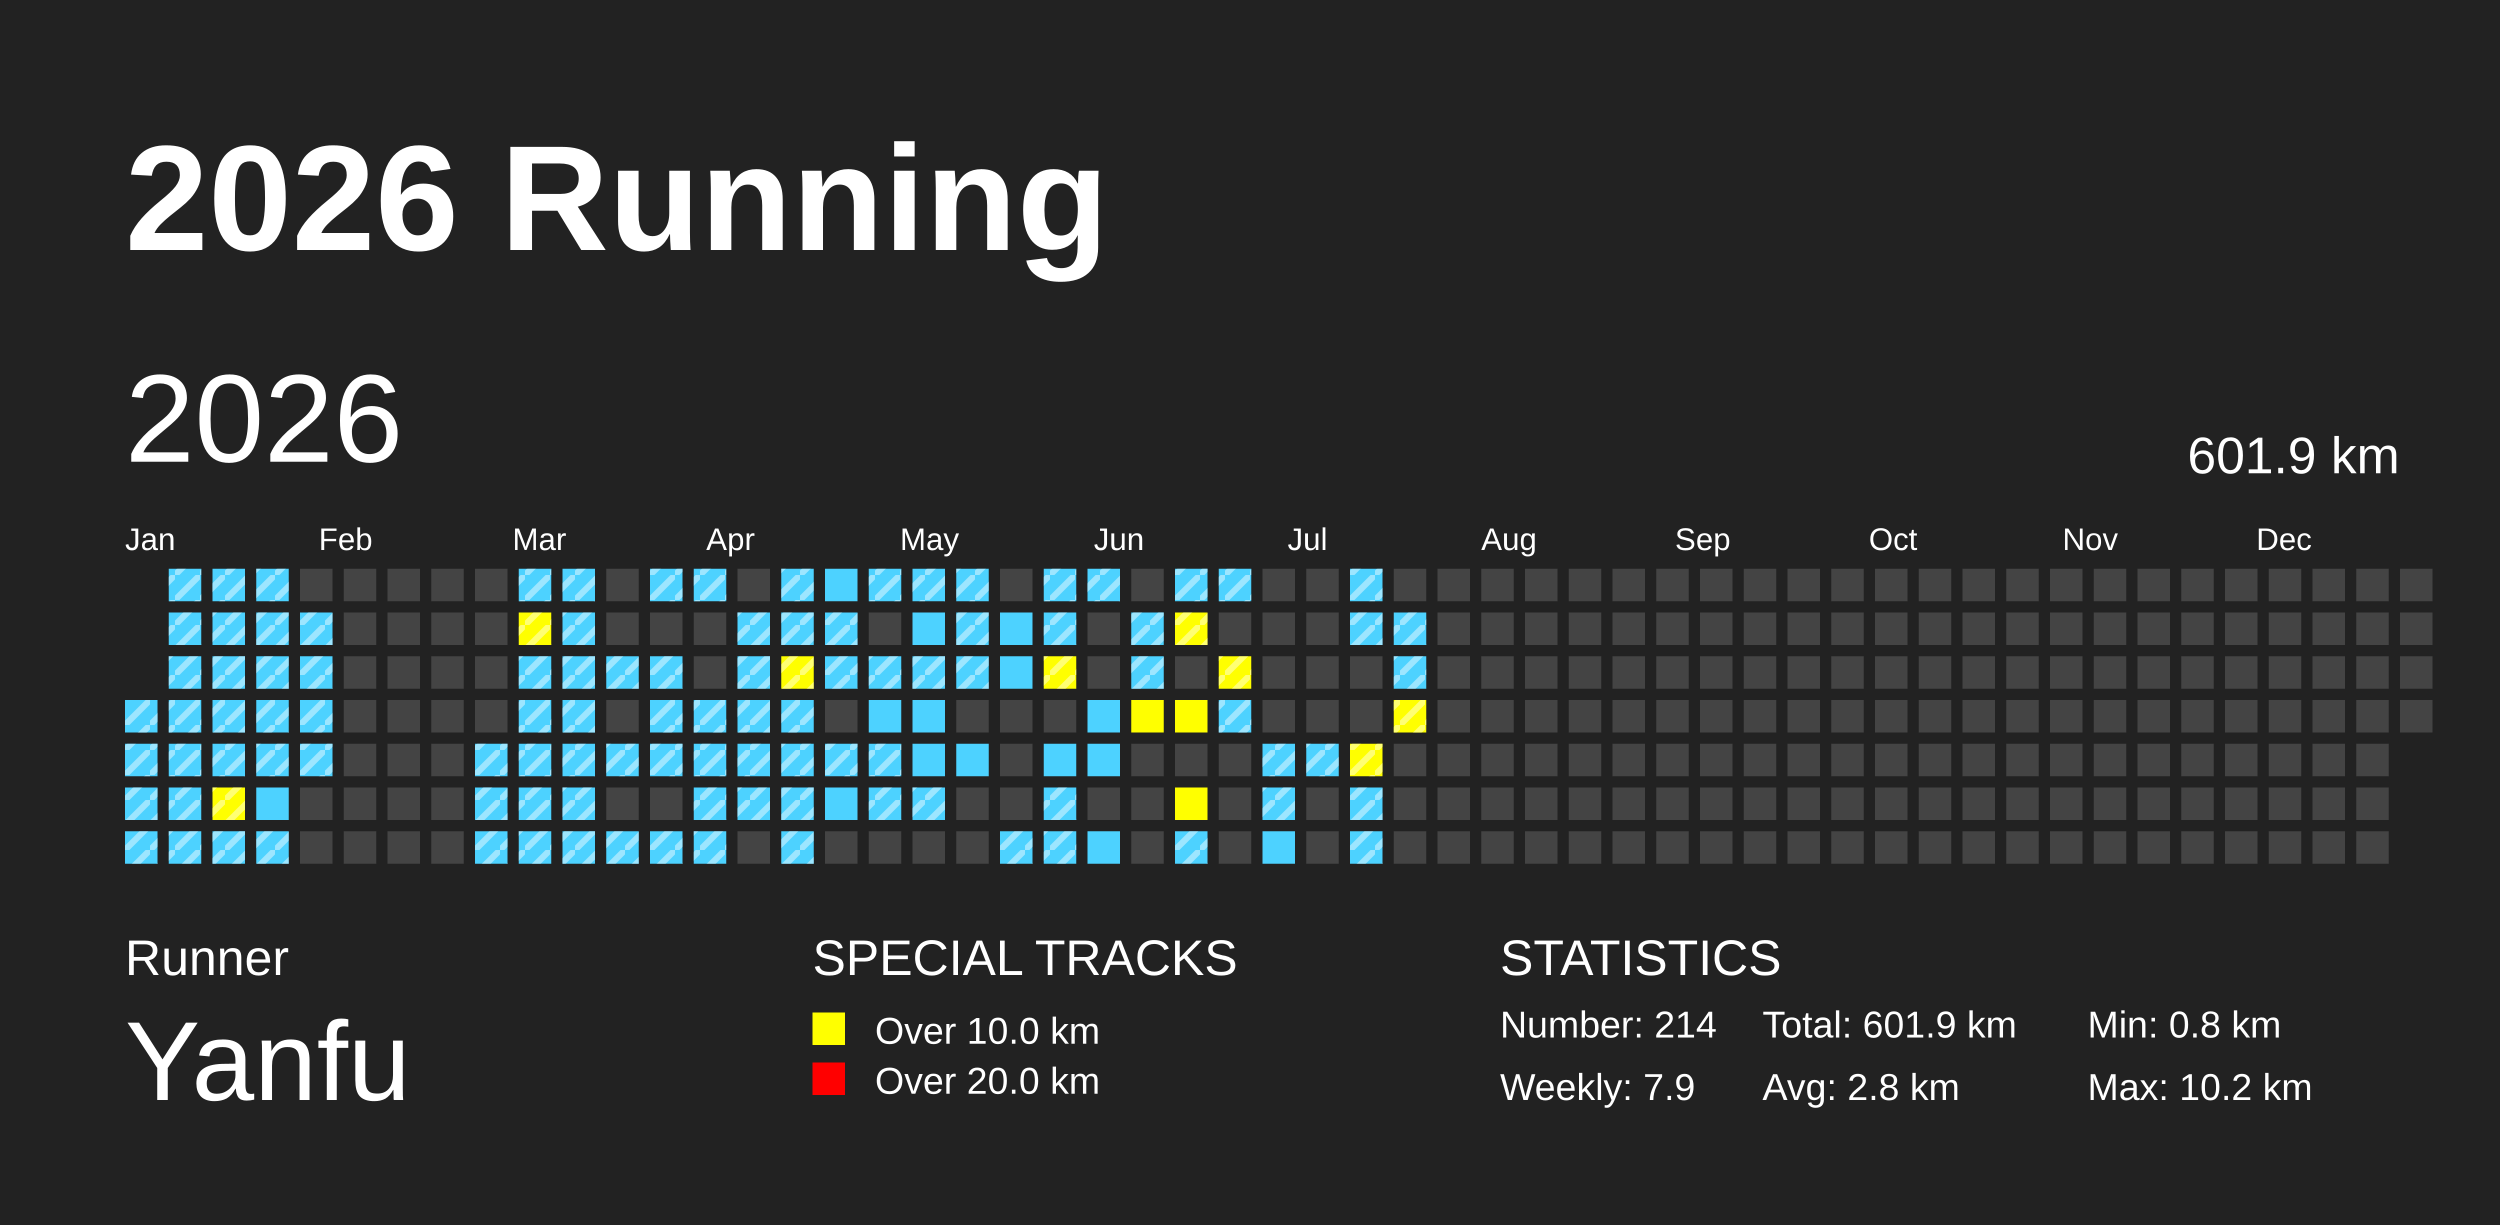
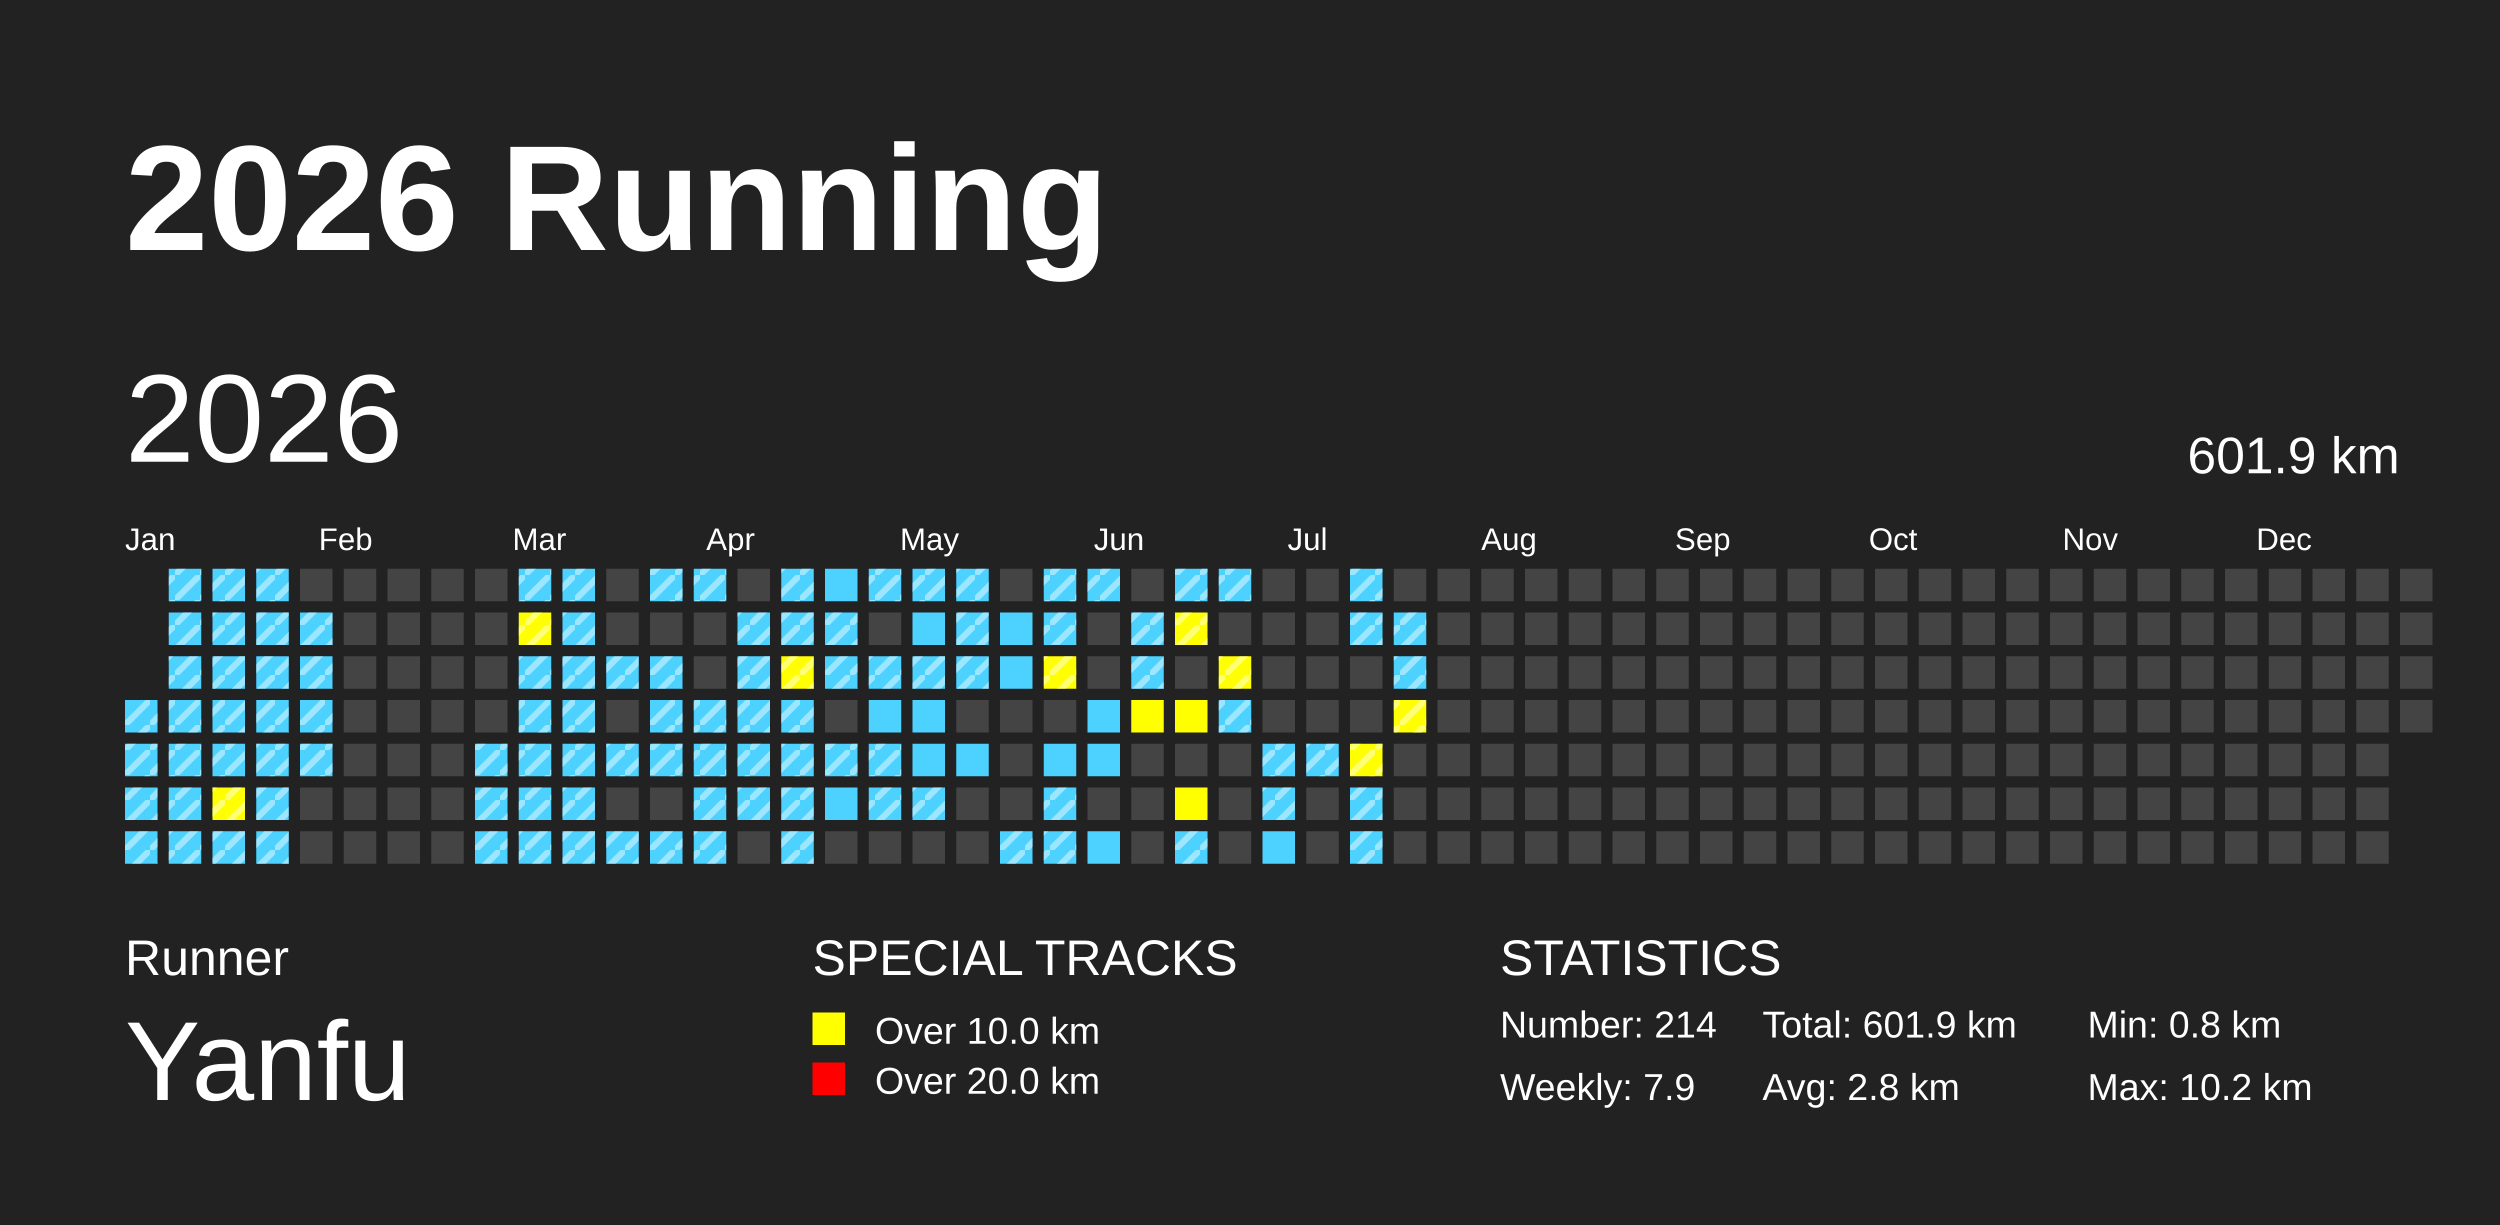
<svg xmlns="http://www.w3.org/2000/svg" baseProfile="full" height="98mm" version="1.1" viewBox="0,0,200,98" width="200mm">
  <defs>
    <pattern height="2" id="indoor-stripe" patternUnits="userSpaceOnUse" width="2">
      <line stroke="white" stroke-opacity="0.45" stroke-width="0.5" x1="0" x2="2" y1="2" y2="0" />
    </pattern>
  </defs>
  <rect fill="#222222" height="98" width="200" x="0" y="0" />
  <text fill="#FFFFFF" style="font-size:12px; font-family:Arial; font-weight:bold;" x="10" y="20">2026 Running</text>
  <text fill="#FFFFFF" style="font-size:4px; font-family:Arial" x="10" y="78">Runner</text>
  <text fill="#FFFFFF" style="font-size:9px; font-family:Arial" x="10" y="88">Yanfu</text>
  <text fill="#FFFFFF" style="font-size:4px; font-family:Arial" x="65" y="78">SPECIAL TRACKS</text>
  <rect fill="yellow" height="2.6" width="2.6" x="65" y="81" />
  <text fill="#FFFFFF" style="font-size:3px; font-family:Arial" x="70" y="83.5">Over 10.0 km</text>
  <rect fill="red" height="2.6" width="2.6" x="65" y="85" />
  <text fill="#FFFFFF" style="font-size:3px; font-family:Arial" x="70" y="87.5">Over 20.0 km</text>
  <text fill="#FFFFFF" style="font-size:4px; font-family:Arial" x="120" y="78">STATISTICS</text>
  <text fill="#FFFFFF" style="font-size:3px; font-family:Arial" x="120" y="83">Number: 214</text>
  <text fill="#FFFFFF" style="font-size:3px; font-family:Arial" x="120" y="88">Weekly: 7.9</text>
  <text fill="#FFFFFF" style="font-size:3px; font-family:Arial" x="141" y="83">Total: 601.9 km</text>
  <text fill="#FFFFFF" style="font-size:3px; font-family:Arial" x="141" y="88">Avg: 2.8 km</text>
  <text fill="#FFFFFF" style="font-size:3px; font-family:Arial" x="167" y="83">Min: 0.8 km</text>
  <text fill="#FFFFFF" style="font-size:3px; font-family:Arial" x="167" y="88">Max: 10.2 km</text>
  <text dominant-baseline="hanging" fill="#FFFFFF" style="font-size:10.0px; font-family:Arial;" x="10" y="30">2026</text>
  <text dominant-baseline="hanging" fill="#FFFFFF" style="font-size:4.125px; font-family:Arial;" x="175" y="35">601.9 km</text>
  <text fill="#FFFFFF" style="font-size:2.5px; font-family:Arial" x="10.0" y="44">Jan</text>
  <text fill="#FFFFFF" style="font-size:2.5px; font-family:Arial" x="25.5" y="44">Feb</text>
  <text fill="#FFFFFF" style="font-size:2.5px; font-family:Arial" x="41.0" y="44">Mar</text>
  <text fill="#FFFFFF" style="font-size:2.5px; font-family:Arial" x="56.5" y="44">Apr</text>
  <text fill="#FFFFFF" style="font-size:2.5px; font-family:Arial" x="72.0" y="44">May</text>
  <text fill="#FFFFFF" style="font-size:2.5px; font-family:Arial" x="87.5" y="44">Jun</text>
  <text fill="#FFFFFF" style="font-size:2.5px; font-family:Arial" x="103.0" y="44">Jul</text>
  <text fill="#FFFFFF" style="font-size:2.5px; font-family:Arial" x="118.5" y="44">Aug</text>
  <text fill="#FFFFFF" style="font-size:2.5px; font-family:Arial" x="134.0" y="44">Sep</text>
  <text fill="#FFFFFF" style="font-size:2.5px; font-family:Arial" x="149.5" y="44">Oct</text>
  <text fill="#FFFFFF" style="font-size:2.5px; font-family:Arial" x="165.0" y="44">Nov</text>
  <text fill="#FFFFFF" style="font-size:2.5px; font-family:Arial" x="180.5" y="44">Dec</text>
  <rect fill="#4DD2FF" height="2.6" width="2.6" x="10.0" y="56.0" />
  <rect fill="url(#indoor-stripe)" height="2.6" width="2.6" x="10.0" y="56.0" />
  <rect fill="#4DD2FF" height="2.6" width="2.6" x="10.0" y="59.5" />
  <rect fill="url(#indoor-stripe)" height="2.6" width="2.6" x="10.0" y="59.5" />
  <rect fill="#4DD2FF" height="2.6" width="2.6" x="10.0" y="63.0" />
  <rect fill="url(#indoor-stripe)" height="2.6" width="2.6" x="10.0" y="63.0" />
  <rect fill="#4DD2FF" height="2.6" width="2.6" x="10.0" y="66.5" />
  <rect fill="url(#indoor-stripe)" height="2.6" width="2.6" x="10.0" y="66.5" />
  <rect fill="#4DD2FF" height="2.6" width="2.6" x="13.5" y="45.5" />
  <rect fill="url(#indoor-stripe)" height="2.6" width="2.6" x="13.5" y="45.5" />
  <rect fill="#4DD2FF" height="2.6" width="2.6" x="13.5" y="49.0" />
  <rect fill="url(#indoor-stripe)" height="2.6" width="2.6" x="13.5" y="49.0" />
  <rect fill="#4DD2FF" height="2.6" width="2.6" x="13.5" y="52.5" />
  <rect fill="url(#indoor-stripe)" height="2.6" width="2.6" x="13.5" y="52.5" />
  <rect fill="#4DD2FF" height="2.6" width="2.6" x="13.5" y="56.0" />
  <rect fill="url(#indoor-stripe)" height="2.6" width="2.6" x="13.5" y="56.0" />
  <rect fill="#4DD2FF" height="2.6" width="2.6" x="13.5" y="59.5" />
  <rect fill="url(#indoor-stripe)" height="2.6" width="2.6" x="13.5" y="59.5" />
  <rect fill="#4DD2FF" height="2.6" width="2.6" x="13.5" y="63.0" />
  <rect fill="url(#indoor-stripe)" height="2.6" width="2.6" x="13.5" y="63.0" />
  <rect fill="#4DD2FF" height="2.6" width="2.6" x="13.5" y="66.5" />
  <rect fill="url(#indoor-stripe)" height="2.6" width="2.6" x="13.5" y="66.5" />
  <rect fill="#4DD2FF" height="2.6" width="2.6" x="17.0" y="45.5" />
  <rect fill="url(#indoor-stripe)" height="2.6" width="2.6" x="17.0" y="45.5" />
  <rect fill="#4DD2FF" height="2.6" width="2.6" x="17.0" y="49.0" />
  <rect fill="url(#indoor-stripe)" height="2.6" width="2.6" x="17.0" y="49.0" />
  <rect fill="#4DD2FF" height="2.6" width="2.6" x="17.0" y="52.5" />
  <rect fill="url(#indoor-stripe)" height="2.6" width="2.6" x="17.0" y="52.5" />
  <rect fill="#4DD2FF" height="2.6" width="2.6" x="17.0" y="56.0" />
  <rect fill="url(#indoor-stripe)" height="2.6" width="2.6" x="17.0" y="56.0" />
  <rect fill="#4DD2FF" height="2.6" width="2.6" x="17.0" y="59.5" />
  <rect fill="url(#indoor-stripe)" height="2.6" width="2.6" x="17.0" y="59.5" />
  <rect fill="yellow" height="2.6" width="2.6" x="17.0" y="63.0" />
  <rect fill="url(#indoor-stripe)" height="2.6" width="2.6" x="17.0" y="63.0" />
  <rect fill="#4DD2FF" height="2.6" width="2.6" x="17.0" y="66.5" />
  <rect fill="url(#indoor-stripe)" height="2.6" width="2.6" x="17.0" y="66.5" />
  <rect fill="#4DD2FF" height="2.6" width="2.6" x="20.5" y="45.5" />
  <rect fill="url(#indoor-stripe)" height="2.6" width="2.6" x="20.5" y="45.5" />
  <rect fill="#4DD2FF" height="2.6" width="2.6" x="20.5" y="49.0" />
  <rect fill="url(#indoor-stripe)" height="2.6" width="2.6" x="20.5" y="49.0" />
  <rect fill="#4DD2FF" height="2.6" width="2.6" x="20.5" y="52.5" />
  <rect fill="url(#indoor-stripe)" height="2.6" width="2.6" x="20.5" y="52.5" />
  <rect fill="#4DD2FF" height="2.6" width="2.6" x="20.5" y="56.0" />
  <rect fill="url(#indoor-stripe)" height="2.6" width="2.6" x="20.5" y="56.0" />
  <rect fill="#4DD2FF" height="2.6" width="2.6" x="20.5" y="59.5" />
  <rect fill="url(#indoor-stripe)" height="2.6" width="2.6" x="20.5" y="59.5" />
  <rect fill="#4DD2FF" height="2.6" width="2.6" x="20.5" y="63.0" />
+   <rect fill="url(#indoor-stripe)" height="2.6" width="2.6" x="20.5" y="63.0" />
  <rect fill="#4DD2FF" height="2.6" width="2.6" x="20.5" y="66.5" />
  <rect fill="url(#indoor-stripe)" height="2.6" width="2.6" x="20.5" y="66.5" />
  <rect fill="#444444" height="2.6" width="2.6" x="24.0" y="45.5" />
  <rect fill="#4DD2FF" height="2.6" width="2.6" x="24.0" y="49.0" />
  <rect fill="url(#indoor-stripe)" height="2.6" width="2.6" x="24.0" y="49.0" />
  <rect fill="#4DD2FF" height="2.6" width="2.6" x="24.0" y="52.5" />
  <rect fill="url(#indoor-stripe)" height="2.6" width="2.6" x="24.0" y="52.5" />
  <rect fill="#4DD2FF" height="2.6" width="2.6" x="24.0" y="56.0" />
  <rect fill="url(#indoor-stripe)" height="2.6" width="2.6" x="24.0" y="56.0" />
  <rect fill="#4DD2FF" height="2.6" width="2.6" x="24.0" y="59.5" />
  <rect fill="url(#indoor-stripe)" height="2.6" width="2.6" x="24.0" y="59.5" />
  <rect fill="#444444" height="2.6" width="2.6" x="24.0" y="63.0" />
  <rect fill="#444444" height="2.6" width="2.6" x="24.0" y="66.5" />
  <rect fill="#444444" height="2.6" width="2.6" x="27.5" y="45.5" />
  <rect fill="#444444" height="2.6" width="2.6" x="27.5" y="49.0" />
  <rect fill="#444444" height="2.6" width="2.6" x="27.5" y="52.5" />
  <rect fill="#444444" height="2.6" width="2.6" x="27.5" y="56.0" />
  <rect fill="#444444" height="2.6" width="2.6" x="27.5" y="59.5" />
  <rect fill="#444444" height="2.6" width="2.6" x="27.5" y="63.0" />
  <rect fill="#444444" height="2.6" width="2.6" x="27.5" y="66.5" />
  <rect fill="#444444" height="2.6" width="2.6" x="31.0" y="45.5" />
  <rect fill="#444444" height="2.6" width="2.6" x="31.0" y="49.0" />
  <rect fill="#444444" height="2.6" width="2.6" x="31.0" y="52.5" />
  <rect fill="#444444" height="2.6" width="2.6" x="31.0" y="56.0" />
  <rect fill="#444444" height="2.6" width="2.6" x="31.0" y="59.5" />
  <rect fill="#444444" height="2.6" width="2.6" x="31.0" y="63.0" />
  <rect fill="#444444" height="2.6" width="2.6" x="31.0" y="66.5" />
  <rect fill="#444444" height="2.6" width="2.6" x="34.5" y="45.5" />
  <rect fill="#444444" height="2.6" width="2.6" x="34.5" y="49.0" />
  <rect fill="#444444" height="2.6" width="2.6" x="34.5" y="52.5" />
  <rect fill="#444444" height="2.6" width="2.6" x="34.5" y="56.0" />
  <rect fill="#444444" height="2.6" width="2.6" x="34.5" y="59.5" />
  <rect fill="#444444" height="2.6" width="2.6" x="34.5" y="63.0" />
  <rect fill="#444444" height="2.6" width="2.6" x="34.5" y="66.5" />
  <rect fill="#444444" height="2.6" width="2.6" x="38.0" y="45.5" />
  <rect fill="#444444" height="2.6" width="2.6" x="38.0" y="49.0" />
  <rect fill="#444444" height="2.6" width="2.6" x="38.0" y="52.5" />
  <rect fill="#444444" height="2.6" width="2.6" x="38.0" y="56.0" />
  <rect fill="#4DD2FF" height="2.6" width="2.6" x="38.0" y="59.5" />
  <rect fill="url(#indoor-stripe)" height="2.6" width="2.6" x="38.0" y="59.5" />
  <rect fill="#4DD2FF" height="2.6" width="2.6" x="38.0" y="63.0" />
  <rect fill="url(#indoor-stripe)" height="2.6" width="2.6" x="38.0" y="63.0" />
  <rect fill="#4DD2FF" height="2.6" width="2.6" x="38.0" y="66.5" />
  <rect fill="url(#indoor-stripe)" height="2.6" width="2.6" x="38.0" y="66.5" />
  <rect fill="#4DD2FF" height="2.6" width="2.6" x="41.5" y="45.5" />
  <rect fill="url(#indoor-stripe)" height="2.6" width="2.6" x="41.5" y="45.5" />
  <rect fill="yellow" height="2.6" width="2.6" x="41.5" y="49.0" />
  <rect fill="url(#indoor-stripe)" height="2.6" width="2.6" x="41.5" y="49.0" />
  <rect fill="#4DD2FF" height="2.6" width="2.6" x="41.5" y="52.5" />
  <rect fill="url(#indoor-stripe)" height="2.6" width="2.6" x="41.5" y="52.5" />
  <rect fill="#4DD2FF" height="2.6" width="2.6" x="41.5" y="56.0" />
  <rect fill="url(#indoor-stripe)" height="2.6" width="2.6" x="41.5" y="56.0" />
  <rect fill="#4DD2FF" height="2.6" width="2.6" x="41.5" y="59.5" />
  <rect fill="url(#indoor-stripe)" height="2.6" width="2.6" x="41.5" y="59.5" />
  <rect fill="#4DD2FF" height="2.6" width="2.6" x="41.5" y="63.0" />
  <rect fill="url(#indoor-stripe)" height="2.6" width="2.6" x="41.5" y="63.0" />
  <rect fill="#4DD2FF" height="2.6" width="2.6" x="41.5" y="66.5" />
  <rect fill="url(#indoor-stripe)" height="2.6" width="2.6" x="41.5" y="66.5" />
  <rect fill="#4DD2FF" height="2.6" width="2.6" x="45.0" y="45.5" />
  <rect fill="url(#indoor-stripe)" height="2.6" width="2.6" x="45.0" y="45.5" />
  <rect fill="#4DD2FF" height="2.6" width="2.6" x="45.0" y="49.0" />
  <rect fill="url(#indoor-stripe)" height="2.6" width="2.6" x="45.0" y="49.0" />
  <rect fill="#4DD2FF" height="2.6" width="2.6" x="45.0" y="52.5" />
  <rect fill="url(#indoor-stripe)" height="2.6" width="2.6" x="45.0" y="52.5" />
  <rect fill="#4DD2FF" height="2.6" width="2.6" x="45.0" y="56.0" />
  <rect fill="url(#indoor-stripe)" height="2.6" width="2.6" x="45.0" y="56.0" />
  <rect fill="#4DD2FF" height="2.6" width="2.6" x="45.0" y="59.5" />
  <rect fill="url(#indoor-stripe)" height="2.6" width="2.6" x="45.0" y="59.5" />
  <rect fill="#4DD2FF" height="2.6" width="2.6" x="45.0" y="63.0" />
  <rect fill="url(#indoor-stripe)" height="2.6" width="2.6" x="45.0" y="63.0" />
  <rect fill="#4DD2FF" height="2.6" width="2.6" x="45.0" y="66.5" />
  <rect fill="url(#indoor-stripe)" height="2.6" width="2.6" x="45.0" y="66.5" />
  <rect fill="#444444" height="2.6" width="2.6" x="48.5" y="45.5" />
  <rect fill="#444444" height="2.6" width="2.6" x="48.5" y="49.0" />
  <rect fill="#4DD2FF" height="2.6" width="2.6" x="48.5" y="52.5" />
  <rect fill="url(#indoor-stripe)" height="2.6" width="2.6" x="48.5" y="52.5" />
  <rect fill="#444444" height="2.6" width="2.6" x="48.5" y="56.0" />
  <rect fill="#4DD2FF" height="2.6" width="2.6" x="48.5" y="59.5" />
  <rect fill="url(#indoor-stripe)" height="2.6" width="2.6" x="48.5" y="59.5" />
  <rect fill="#444444" height="2.6" width="2.6" x="48.5" y="63.0" />
  <rect fill="#4DD2FF" height="2.6" width="2.6" x="48.5" y="66.5" />
  <rect fill="url(#indoor-stripe)" height="2.6" width="2.6" x="48.5" y="66.5" />
  <rect fill="#4DD2FF" height="2.6" width="2.6" x="52.0" y="45.5" />
  <rect fill="url(#indoor-stripe)" height="2.6" width="2.6" x="52.0" y="45.5" />
  <rect fill="#444444" height="2.6" width="2.6" x="52.0" y="49.0" />
  <rect fill="#4DD2FF" height="2.6" width="2.6" x="52.0" y="52.5" />
  <rect fill="url(#indoor-stripe)" height="2.6" width="2.6" x="52.0" y="52.5" />
  <rect fill="#4DD2FF" height="2.6" width="2.6" x="52.0" y="56.0" />
  <rect fill="url(#indoor-stripe)" height="2.6" width="2.6" x="52.0" y="56.0" />
  <rect fill="#4DD2FF" height="2.6" width="2.6" x="52.0" y="59.5" />
  <rect fill="url(#indoor-stripe)" height="2.6" width="2.6" x="52.0" y="59.5" />
  <rect fill="#444444" height="2.6" width="2.6" x="52.0" y="63.0" />
  <rect fill="#4DD2FF" height="2.6" width="2.6" x="52.0" y="66.5" />
  <rect fill="url(#indoor-stripe)" height="2.6" width="2.6" x="52.0" y="66.5" />
  <rect fill="#4DD2FF" height="2.6" width="2.6" x="55.5" y="45.5" />
  <rect fill="url(#indoor-stripe)" height="2.6" width="2.6" x="55.5" y="45.5" />
  <rect fill="#444444" height="2.6" width="2.6" x="55.5" y="49.0" />
  <rect fill="#444444" height="2.6" width="2.6" x="55.5" y="52.5" />
  <rect fill="#4DD2FF" height="2.6" width="2.6" x="55.5" y="56.0" />
  <rect fill="url(#indoor-stripe)" height="2.6" width="2.6" x="55.5" y="56.0" />
  <rect fill="#4DD2FF" height="2.6" width="2.6" x="55.5" y="59.5" />
  <rect fill="url(#indoor-stripe)" height="2.6" width="2.6" x="55.5" y="59.5" />
  <rect fill="#4DD2FF" height="2.6" width="2.6" x="55.5" y="63.0" />
  <rect fill="url(#indoor-stripe)" height="2.6" width="2.6" x="55.5" y="63.0" />
  <rect fill="#4DD2FF" height="2.6" width="2.6" x="55.5" y="66.5" />
  <rect fill="url(#indoor-stripe)" height="2.6" width="2.6" x="55.5" y="66.5" />
  <rect fill="#444444" height="2.6" width="2.6" x="59.0" y="45.5" />
  <rect fill="#4DD2FF" height="2.6" width="2.6" x="59.0" y="49.0" />
  <rect fill="url(#indoor-stripe)" height="2.6" width="2.6" x="59.0" y="49.0" />
  <rect fill="#4DD2FF" height="2.6" width="2.6" x="59.0" y="52.5" />
  <rect fill="url(#indoor-stripe)" height="2.6" width="2.6" x="59.0" y="52.5" />
  <rect fill="#4DD2FF" height="2.6" width="2.6" x="59.0" y="56.0" />
  <rect fill="url(#indoor-stripe)" height="2.6" width="2.6" x="59.0" y="56.0" />
  <rect fill="#4DD2FF" height="2.6" width="2.6" x="59.0" y="59.5" />
  <rect fill="url(#indoor-stripe)" height="2.6" width="2.6" x="59.0" y="59.5" />
  <rect fill="#4DD2FF" height="2.6" width="2.6" x="59.0" y="63.0" />
  <rect fill="url(#indoor-stripe)" height="2.6" width="2.6" x="59.0" y="63.0" />
  <rect fill="#444444" height="2.6" width="2.6" x="59.0" y="66.5" />
  <rect fill="#4DD2FF" height="2.6" width="2.6" x="62.5" y="45.5" />
  <rect fill="url(#indoor-stripe)" height="2.6" width="2.6" x="62.5" y="45.5" />
  <rect fill="#4DD2FF" height="2.6" width="2.6" x="62.5" y="49.0" />
  <rect fill="url(#indoor-stripe)" height="2.6" width="2.6" x="62.5" y="49.0" />
  <rect fill="yellow" height="2.6" width="2.6" x="62.5" y="52.5" />
  <rect fill="url(#indoor-stripe)" height="2.6" width="2.6" x="62.5" y="52.5" />
  <rect fill="#4DD2FF" height="2.6" width="2.6" x="62.5" y="56.0" />
  <rect fill="url(#indoor-stripe)" height="2.6" width="2.6" x="62.5" y="56.0" />
  <rect fill="#4DD2FF" height="2.6" width="2.6" x="62.5" y="59.5" />
  <rect fill="url(#indoor-stripe)" height="2.6" width="2.6" x="62.5" y="59.5" />
  <rect fill="#4DD2FF" height="2.6" width="2.6" x="62.5" y="63.0" />
  <rect fill="url(#indoor-stripe)" height="2.6" width="2.6" x="62.5" y="63.0" />
  <rect fill="#4DD2FF" height="2.6" width="2.6" x="62.5" y="66.5" />
  <rect fill="url(#indoor-stripe)" height="2.6" width="2.6" x="62.5" y="66.5" />
  <rect fill="#4DD2FF" height="2.6" width="2.6" x="66.0" y="45.5" />
  <rect fill="#4DD2FF" height="2.6" width="2.6" x="66.0" y="49.0" />
  <rect fill="url(#indoor-stripe)" height="2.6" width="2.6" x="66.0" y="49.0" />
  <rect fill="#4DD2FF" height="2.6" width="2.6" x="66.0" y="52.5" />
  <rect fill="url(#indoor-stripe)" height="2.6" width="2.6" x="66.0" y="52.5" />
  <rect fill="#444444" height="2.6" width="2.6" x="66.0" y="56.0" />
  <rect fill="#4DD2FF" height="2.6" width="2.6" x="66.0" y="59.5" />
  <rect fill="url(#indoor-stripe)" height="2.6" width="2.6" x="66.0" y="59.5" />
  <rect fill="#4DD2FF" height="2.6" width="2.6" x="66.0" y="63.0" />
  <rect fill="#444444" height="2.6" width="2.6" x="66.0" y="66.5" />
  <rect fill="#4DD2FF" height="2.6" width="2.6" x="69.5" y="45.5" />
  <rect fill="url(#indoor-stripe)" height="2.6" width="2.6" x="69.5" y="45.5" />
  <rect fill="#444444" height="2.6" width="2.6" x="69.5" y="49.0" />
  <rect fill="#4DD2FF" height="2.6" width="2.6" x="69.5" y="52.5" />
  <rect fill="url(#indoor-stripe)" height="2.6" width="2.6" x="69.5" y="52.5" />
  <rect fill="#4DD2FF" height="2.6" width="2.6" x="69.5" y="56.0" />
  <rect fill="#4DD2FF" height="2.6" width="2.6" x="69.5" y="59.5" />
  <rect fill="url(#indoor-stripe)" height="2.6" width="2.6" x="69.5" y="59.5" />
  <rect fill="#4DD2FF" height="2.6" width="2.6" x="69.5" y="63.0" />
  <rect fill="url(#indoor-stripe)" height="2.6" width="2.6" x="69.5" y="63.0" />
  <rect fill="#444444" height="2.6" width="2.6" x="69.5" y="66.5" />
  <rect fill="#4DD2FF" height="2.6" width="2.6" x="73.0" y="45.5" />
  <rect fill="url(#indoor-stripe)" height="2.6" width="2.6" x="73.0" y="45.5" />
  <rect fill="#4DD2FF" height="2.6" width="2.6" x="73.0" y="49.0" />
  <rect fill="#4DD2FF" height="2.6" width="2.6" x="73.0" y="52.5" />
  <rect fill="url(#indoor-stripe)" height="2.6" width="2.6" x="73.0" y="52.5" />
  <rect fill="#4DD2FF" height="2.6" width="2.6" x="73.0" y="56.0" />
  <rect fill="#4DD2FF" height="2.6" width="2.6" x="73.0" y="59.5" />
  <rect fill="#4DD2FF" height="2.6" width="2.6" x="73.0" y="63.0" />
  <rect fill="url(#indoor-stripe)" height="2.6" width="2.6" x="73.0" y="63.0" />
  <rect fill="#444444" height="2.6" width="2.6" x="73.0" y="66.5" />
  <rect fill="#4DD2FF" height="2.6" width="2.6" x="76.5" y="45.5" />
  <rect fill="url(#indoor-stripe)" height="2.6" width="2.6" x="76.5" y="45.5" />
  <rect fill="#4DD2FF" height="2.6" width="2.6" x="76.5" y="49.0" />
  <rect fill="url(#indoor-stripe)" height="2.6" width="2.6" x="76.5" y="49.0" />
  <rect fill="#4DD2FF" height="2.6" width="2.6" x="76.5" y="52.5" />
  <rect fill="url(#indoor-stripe)" height="2.6" width="2.6" x="76.5" y="52.5" />
  <rect fill="#444444" height="2.6" width="2.6" x="76.5" y="56.0" />
  <rect fill="#4DD2FF" height="2.6" width="2.6" x="76.5" y="59.5" />
  <rect fill="#444444" height="2.6" width="2.6" x="76.5" y="63.0" />
  <rect fill="#444444" height="2.6" width="2.6" x="76.5" y="66.5" />
  <rect fill="#444444" height="2.6" width="2.6" x="80.0" y="45.5" />
  <rect fill="#4DD2FF" height="2.6" width="2.6" x="80.0" y="49.0" />
  <rect fill="#4DD2FF" height="2.6" width="2.6" x="80.0" y="52.5" />
  <rect fill="#444444" height="2.6" width="2.6" x="80.0" y="56.0" />
  <rect fill="#444444" height="2.6" width="2.6" x="80.0" y="59.5" />
  <rect fill="#444444" height="2.6" width="2.6" x="80.0" y="63.0" />
  <rect fill="#4DD2FF" height="2.6" width="2.6" x="80.0" y="66.5" />
  <rect fill="url(#indoor-stripe)" height="2.6" width="2.6" x="80.0" y="66.5" />
  <rect fill="#4DD2FF" height="2.6" width="2.6" x="83.5" y="45.5" />
  <rect fill="url(#indoor-stripe)" height="2.6" width="2.6" x="83.5" y="45.5" />
  <rect fill="#4DD2FF" height="2.6" width="2.6" x="83.5" y="49.0" />
  <rect fill="url(#indoor-stripe)" height="2.6" width="2.6" x="83.5" y="49.0" />
  <rect fill="yellow" height="2.6" width="2.6" x="83.5" y="52.5" />
  <rect fill="url(#indoor-stripe)" height="2.6" width="2.6" x="83.5" y="52.5" />
  <rect fill="#444444" height="2.6" width="2.6" x="83.5" y="56.0" />
  <rect fill="#4DD2FF" height="2.6" width="2.6" x="83.5" y="59.5" />
  <rect fill="#4DD2FF" height="2.6" width="2.6" x="83.5" y="63.0" />
  <rect fill="url(#indoor-stripe)" height="2.6" width="2.6" x="83.5" y="63.0" />
  <rect fill="#4DD2FF" height="2.6" width="2.6" x="83.5" y="66.5" />
  <rect fill="url(#indoor-stripe)" height="2.6" width="2.6" x="83.5" y="66.5" />
  <rect fill="#4DD2FF" height="2.6" width="2.6" x="87.0" y="45.5" />
  <rect fill="url(#indoor-stripe)" height="2.6" width="2.6" x="87.0" y="45.5" />
  <rect fill="#444444" height="2.6" width="2.6" x="87.0" y="49.0" />
  <rect fill="#444444" height="2.6" width="2.6" x="87.0" y="52.5" />
  <rect fill="#4DD2FF" height="2.6" width="2.6" x="87.0" y="56.0" />
  <rect fill="#4DD2FF" height="2.6" width="2.6" x="87.0" y="59.5" />
  <rect fill="#444444" height="2.6" width="2.6" x="87.0" y="63.0" />
  <rect fill="#4DD2FF" height="2.6" width="2.6" x="87.0" y="66.5" />
  <rect fill="#444444" height="2.6" width="2.6" x="90.5" y="45.5" />
  <rect fill="#4DD2FF" height="2.6" width="2.6" x="90.5" y="49.0" />
  <rect fill="url(#indoor-stripe)" height="2.6" width="2.6" x="90.5" y="49.0" />
  <rect fill="#4DD2FF" height="2.6" width="2.6" x="90.5" y="52.5" />
  <rect fill="url(#indoor-stripe)" height="2.6" width="2.6" x="90.5" y="52.5" />
  <rect fill="yellow" height="2.6" width="2.6" x="90.5" y="56.0" />
  <rect fill="#444444" height="2.6" width="2.6" x="90.5" y="59.5" />
  <rect fill="#444444" height="2.6" width="2.6" x="90.5" y="63.0" />
  <rect fill="#444444" height="2.6" width="2.6" x="90.5" y="66.5" />
  <rect fill="#4DD2FF" height="2.6" width="2.6" x="94.0" y="45.5" />
  <rect fill="url(#indoor-stripe)" height="2.6" width="2.6" x="94.0" y="45.5" />
  <rect fill="yellow" height="2.6" width="2.6" x="94.0" y="49.0" />
  <rect fill="url(#indoor-stripe)" height="2.6" width="2.6" x="94.0" y="49.0" />
  <rect fill="#444444" height="2.6" width="2.6" x="94.0" y="52.5" />
  <rect fill="yellow" height="2.6" width="2.6" x="94.0" y="56.0" />
  <rect fill="#444444" height="2.6" width="2.6" x="94.0" y="59.5" />
  <rect fill="yellow" height="2.6" width="2.6" x="94.0" y="63.0" />
  <rect fill="#4DD2FF" height="2.6" width="2.6" x="94.0" y="66.5" />
  <rect fill="url(#indoor-stripe)" height="2.6" width="2.6" x="94.0" y="66.5" />
  <rect fill="#4DD2FF" height="2.6" width="2.6" x="97.5" y="45.5" />
  <rect fill="url(#indoor-stripe)" height="2.6" width="2.6" x="97.5" y="45.5" />
  <rect fill="#444444" height="2.6" width="2.6" x="97.5" y="49.0" />
  <rect fill="yellow" height="2.6" width="2.6" x="97.5" y="52.5" />
  <rect fill="url(#indoor-stripe)" height="2.6" width="2.6" x="97.5" y="52.5" />
  <rect fill="#4DD2FF" height="2.6" width="2.6" x="97.5" y="56.0" />
  <rect fill="url(#indoor-stripe)" height="2.6" width="2.6" x="97.5" y="56.0" />
  <rect fill="#444444" height="2.6" width="2.6" x="97.5" y="59.5" />
  <rect fill="#444444" height="2.6" width="2.6" x="97.5" y="63.0" />
  <rect fill="#444444" height="2.6" width="2.6" x="97.5" y="66.5" />
  <rect fill="#444444" height="2.6" width="2.6" x="101.0" y="45.5" />
  <rect fill="#444444" height="2.6" width="2.6" x="101.0" y="49.0" />
  <rect fill="#444444" height="2.6" width="2.6" x="101.0" y="52.5" />
  <rect fill="#444444" height="2.6" width="2.6" x="101.0" y="56.0" />
  <rect fill="#4DD2FF" height="2.6" width="2.6" x="101.0" y="59.5" />
  <rect fill="url(#indoor-stripe)" height="2.6" width="2.6" x="101.0" y="59.5" />
  <rect fill="#4DD2FF" height="2.6" width="2.6" x="101.0" y="63.0" />
  <rect fill="url(#indoor-stripe)" height="2.6" width="2.6" x="101.0" y="63.0" />
  <rect fill="#4DD2FF" height="2.6" width="2.6" x="101.0" y="66.5" />
  <rect fill="#444444" height="2.6" width="2.6" x="104.5" y="45.5" />
  <rect fill="#444444" height="2.6" width="2.6" x="104.5" y="49.0" />
  <rect fill="#444444" height="2.6" width="2.6" x="104.5" y="52.5" />
  <rect fill="#444444" height="2.6" width="2.6" x="104.5" y="56.0" />
  <rect fill="#4DD2FF" height="2.6" width="2.6" x="104.5" y="59.5" />
  <rect fill="url(#indoor-stripe)" height="2.6" width="2.6" x="104.5" y="59.5" />
  <rect fill="#444444" height="2.6" width="2.6" x="104.5" y="63.0" />
  <rect fill="#444444" height="2.6" width="2.6" x="104.5" y="66.5" />
  <rect fill="#4DD2FF" height="2.6" width="2.6" x="108.0" y="45.5" />
  <rect fill="url(#indoor-stripe)" height="2.6" width="2.6" x="108.0" y="45.5" />
  <rect fill="#4DD2FF" height="2.6" width="2.6" x="108.0" y="49.0" />
  <rect fill="url(#indoor-stripe)" height="2.6" width="2.6" x="108.0" y="49.0" />
  <rect fill="#444444" height="2.6" width="2.6" x="108.0" y="52.5" />
  <rect fill="#444444" height="2.6" width="2.6" x="108.0" y="56.0" />
  <rect fill="yellow" height="2.6" width="2.6" x="108.0" y="59.5" />
  <rect fill="url(#indoor-stripe)" height="2.6" width="2.6" x="108.0" y="59.5" />
  <rect fill="#4DD2FF" height="2.6" width="2.6" x="108.0" y="63.0" />
  <rect fill="url(#indoor-stripe)" height="2.6" width="2.6" x="108.0" y="63.0" />
  <rect fill="#4DD2FF" height="2.6" width="2.6" x="108.0" y="66.5" />
  <rect fill="url(#indoor-stripe)" height="2.6" width="2.6" x="108.0" y="66.5" />
  <rect fill="#444444" height="2.6" width="2.6" x="111.5" y="45.5" />
  <rect fill="#4DD2FF" height="2.6" width="2.6" x="111.5" y="49.0" />
  <rect fill="url(#indoor-stripe)" height="2.6" width="2.6" x="111.5" y="49.0" />
  <rect fill="#4DD2FF" height="2.6" width="2.6" x="111.5" y="52.5" />
  <rect fill="url(#indoor-stripe)" height="2.6" width="2.6" x="111.5" y="52.5" />
  <rect fill="yellow" height="2.6" width="2.6" x="111.5" y="56.0" />
  <rect fill="url(#indoor-stripe)" height="2.6" width="2.6" x="111.5" y="56.0" />
  <rect fill="#444444" height="2.6" width="2.6" x="111.5" y="59.5" />
  <rect fill="#444444" height="2.6" width="2.6" x="111.5" y="63.0" />
  <rect fill="#444444" height="2.6" width="2.6" x="111.5" y="66.5" />
  <rect fill="#444444" height="2.6" width="2.6" x="115.0" y="45.5" />
  <rect fill="#444444" height="2.6" width="2.6" x="115.0" y="49.0" />
  <rect fill="#444444" height="2.6" width="2.6" x="115.0" y="52.5" />
  <rect fill="#444444" height="2.6" width="2.6" x="115.0" y="56.0" />
  <rect fill="#444444" height="2.6" width="2.6" x="115.0" y="59.5" />
  <rect fill="#444444" height="2.6" width="2.6" x="115.0" y="63.0" />
  <rect fill="#444444" height="2.6" width="2.6" x="115.0" y="66.5" />
  <rect fill="#444444" height="2.6" width="2.6" x="118.5" y="45.5" />
  <rect fill="#444444" height="2.6" width="2.6" x="118.5" y="49.0" />
  <rect fill="#444444" height="2.6" width="2.6" x="118.5" y="52.5" />
  <rect fill="#444444" height="2.6" width="2.6" x="118.5" y="56.0" />
  <rect fill="#444444" height="2.6" width="2.6" x="118.5" y="59.5" />
  <rect fill="#444444" height="2.6" width="2.6" x="118.5" y="63.0" />
  <rect fill="#444444" height="2.6" width="2.6" x="118.5" y="66.5" />
  <rect fill="#444444" height="2.6" width="2.6" x="122.0" y="45.5" />
  <rect fill="#444444" height="2.6" width="2.6" x="122.0" y="49.0" />
  <rect fill="#444444" height="2.6" width="2.6" x="122.0" y="52.5" />
  <rect fill="#444444" height="2.6" width="2.6" x="122.0" y="56.0" />
  <rect fill="#444444" height="2.6" width="2.6" x="122.0" y="59.5" />
  <rect fill="#444444" height="2.6" width="2.6" x="122.0" y="63.0" />
  <rect fill="#444444" height="2.6" width="2.6" x="122.0" y="66.5" />
  <rect fill="#444444" height="2.6" width="2.6" x="125.5" y="45.5" />
  <rect fill="#444444" height="2.6" width="2.6" x="125.5" y="49.0" />
  <rect fill="#444444" height="2.6" width="2.6" x="125.5" y="52.5" />
  <rect fill="#444444" height="2.6" width="2.6" x="125.5" y="56.0" />
  <rect fill="#444444" height="2.6" width="2.6" x="125.5" y="59.5" />
  <rect fill="#444444" height="2.6" width="2.6" x="125.5" y="63.0" />
  <rect fill="#444444" height="2.6" width="2.6" x="125.5" y="66.5" />
  <rect fill="#444444" height="2.6" width="2.6" x="129.0" y="45.5" />
  <rect fill="#444444" height="2.6" width="2.6" x="129.0" y="49.0" />
  <rect fill="#444444" height="2.6" width="2.6" x="129.0" y="52.5" />
  <rect fill="#444444" height="2.6" width="2.6" x="129.0" y="56.0" />
  <rect fill="#444444" height="2.6" width="2.6" x="129.0" y="59.5" />
  <rect fill="#444444" height="2.6" width="2.6" x="129.0" y="63.0" />
  <rect fill="#444444" height="2.6" width="2.6" x="129.0" y="66.5" />
  <rect fill="#444444" height="2.6" width="2.6" x="132.5" y="45.5" />
  <rect fill="#444444" height="2.6" width="2.6" x="132.5" y="49.0" />
  <rect fill="#444444" height="2.6" width="2.6" x="132.5" y="52.5" />
  <rect fill="#444444" height="2.6" width="2.6" x="132.5" y="56.0" />
  <rect fill="#444444" height="2.6" width="2.6" x="132.5" y="59.5" />
  <rect fill="#444444" height="2.6" width="2.6" x="132.5" y="63.0" />
  <rect fill="#444444" height="2.6" width="2.6" x="132.5" y="66.5" />
  <rect fill="#444444" height="2.6" width="2.6" x="136.0" y="45.5" />
  <rect fill="#444444" height="2.6" width="2.6" x="136.0" y="49.0" />
  <rect fill="#444444" height="2.6" width="2.6" x="136.0" y="52.5" />
  <rect fill="#444444" height="2.6" width="2.6" x="136.0" y="56.0" />
  <rect fill="#444444" height="2.6" width="2.6" x="136.0" y="59.5" />
  <rect fill="#444444" height="2.6" width="2.6" x="136.0" y="63.0" />
  <rect fill="#444444" height="2.6" width="2.6" x="136.0" y="66.5" />
  <rect fill="#444444" height="2.6" width="2.6" x="139.5" y="45.5" />
  <rect fill="#444444" height="2.6" width="2.6" x="139.5" y="49.0" />
  <rect fill="#444444" height="2.6" width="2.6" x="139.5" y="52.5" />
  <rect fill="#444444" height="2.6" width="2.6" x="139.5" y="56.0" />
  <rect fill="#444444" height="2.6" width="2.6" x="139.5" y="59.5" />
  <rect fill="#444444" height="2.6" width="2.6" x="139.5" y="63.0" />
  <rect fill="#444444" height="2.6" width="2.6" x="139.5" y="66.5" />
  <rect fill="#444444" height="2.6" width="2.6" x="143.0" y="45.5" />
  <rect fill="#444444" height="2.6" width="2.6" x="143.0" y="49.0" />
  <rect fill="#444444" height="2.6" width="2.6" x="143.0" y="52.5" />
  <rect fill="#444444" height="2.6" width="2.6" x="143.0" y="56.0" />
  <rect fill="#444444" height="2.6" width="2.6" x="143.0" y="59.5" />
  <rect fill="#444444" height="2.6" width="2.6" x="143.0" y="63.0" />
  <rect fill="#444444" height="2.6" width="2.6" x="143.0" y="66.5" />
  <rect fill="#444444" height="2.6" width="2.6" x="146.5" y="45.5" />
  <rect fill="#444444" height="2.6" width="2.6" x="146.5" y="49.0" />
  <rect fill="#444444" height="2.6" width="2.6" x="146.5" y="52.5" />
  <rect fill="#444444" height="2.6" width="2.6" x="146.5" y="56.0" />
  <rect fill="#444444" height="2.6" width="2.6" x="146.5" y="59.5" />
  <rect fill="#444444" height="2.6" width="2.6" x="146.5" y="63.0" />
  <rect fill="#444444" height="2.6" width="2.6" x="146.5" y="66.5" />
  <rect fill="#444444" height="2.6" width="2.6" x="150.0" y="45.5" />
  <rect fill="#444444" height="2.6" width="2.6" x="150.0" y="49.0" />
  <rect fill="#444444" height="2.6" width="2.6" x="150.0" y="52.5" />
  <rect fill="#444444" height="2.6" width="2.6" x="150.0" y="56.0" />
  <rect fill="#444444" height="2.6" width="2.6" x="150.0" y="59.5" />
  <rect fill="#444444" height="2.6" width="2.6" x="150.0" y="63.0" />
  <rect fill="#444444" height="2.6" width="2.6" x="150.0" y="66.5" />
  <rect fill="#444444" height="2.6" width="2.6" x="153.5" y="45.5" />
  <rect fill="#444444" height="2.6" width="2.6" x="153.5" y="49.0" />
  <rect fill="#444444" height="2.6" width="2.6" x="153.5" y="52.5" />
  <rect fill="#444444" height="2.6" width="2.6" x="153.5" y="56.0" />
  <rect fill="#444444" height="2.6" width="2.6" x="153.5" y="59.5" />
  <rect fill="#444444" height="2.6" width="2.6" x="153.5" y="63.0" />
  <rect fill="#444444" height="2.6" width="2.6" x="153.5" y="66.5" />
  <rect fill="#444444" height="2.6" width="2.6" x="157.0" y="45.5" />
  <rect fill="#444444" height="2.6" width="2.6" x="157.0" y="49.0" />
  <rect fill="#444444" height="2.6" width="2.6" x="157.0" y="52.5" />
  <rect fill="#444444" height="2.6" width="2.6" x="157.0" y="56.0" />
  <rect fill="#444444" height="2.6" width="2.6" x="157.0" y="59.5" />
  <rect fill="#444444" height="2.6" width="2.6" x="157.0" y="63.0" />
  <rect fill="#444444" height="2.6" width="2.6" x="157.0" y="66.5" />
  <rect fill="#444444" height="2.6" width="2.6" x="160.5" y="45.5" />
  <rect fill="#444444" height="2.6" width="2.6" x="160.5" y="49.0" />
  <rect fill="#444444" height="2.6" width="2.6" x="160.5" y="52.5" />
  <rect fill="#444444" height="2.6" width="2.6" x="160.5" y="56.0" />
  <rect fill="#444444" height="2.6" width="2.6" x="160.5" y="59.5" />
  <rect fill="#444444" height="2.6" width="2.6" x="160.5" y="63.0" />
  <rect fill="#444444" height="2.6" width="2.6" x="160.5" y="66.5" />
  <rect fill="#444444" height="2.6" width="2.6" x="164.0" y="45.5" />
  <rect fill="#444444" height="2.6" width="2.6" x="164.0" y="49.0" />
  <rect fill="#444444" height="2.6" width="2.6" x="164.0" y="52.5" />
  <rect fill="#444444" height="2.6" width="2.6" x="164.0" y="56.0" />
  <rect fill="#444444" height="2.6" width="2.6" x="164.0" y="59.5" />
  <rect fill="#444444" height="2.6" width="2.6" x="164.0" y="63.0" />
  <rect fill="#444444" height="2.6" width="2.6" x="164.0" y="66.5" />
  <rect fill="#444444" height="2.6" width="2.6" x="167.5" y="45.5" />
  <rect fill="#444444" height="2.6" width="2.6" x="167.5" y="49.0" />
  <rect fill="#444444" height="2.6" width="2.6" x="167.5" y="52.5" />
  <rect fill="#444444" height="2.6" width="2.6" x="167.5" y="56.0" />
  <rect fill="#444444" height="2.6" width="2.6" x="167.5" y="59.5" />
  <rect fill="#444444" height="2.6" width="2.6" x="167.5" y="63.0" />
  <rect fill="#444444" height="2.6" width="2.6" x="167.5" y="66.5" />
  <rect fill="#444444" height="2.6" width="2.6" x="171.0" y="45.5" />
  <rect fill="#444444" height="2.6" width="2.6" x="171.0" y="49.0" />
  <rect fill="#444444" height="2.6" width="2.6" x="171.0" y="52.5" />
  <rect fill="#444444" height="2.6" width="2.6" x="171.0" y="56.0" />
  <rect fill="#444444" height="2.6" width="2.6" x="171.0" y="59.5" />
  <rect fill="#444444" height="2.6" width="2.6" x="171.0" y="63.0" />
  <rect fill="#444444" height="2.6" width="2.6" x="171.0" y="66.5" />
  <rect fill="#444444" height="2.6" width="2.6" x="174.5" y="45.5" />
  <rect fill="#444444" height="2.6" width="2.6" x="174.5" y="49.0" />
  <rect fill="#444444" height="2.6" width="2.6" x="174.5" y="52.5" />
  <rect fill="#444444" height="2.6" width="2.6" x="174.5" y="56.0" />
  <rect fill="#444444" height="2.6" width="2.6" x="174.5" y="59.5" />
  <rect fill="#444444" height="2.6" width="2.6" x="174.5" y="63.0" />
  <rect fill="#444444" height="2.6" width="2.6" x="174.5" y="66.5" />
  <rect fill="#444444" height="2.6" width="2.6" x="178.0" y="45.5" />
  <rect fill="#444444" height="2.6" width="2.6" x="178.0" y="49.0" />
  <rect fill="#444444" height="2.6" width="2.6" x="178.0" y="52.5" />
  <rect fill="#444444" height="2.6" width="2.6" x="178.0" y="56.0" />
  <rect fill="#444444" height="2.6" width="2.6" x="178.0" y="59.5" />
  <rect fill="#444444" height="2.6" width="2.6" x="178.0" y="63.0" />
  <rect fill="#444444" height="2.6" width="2.6" x="178.0" y="66.5" />
  <rect fill="#444444" height="2.6" width="2.6" x="181.5" y="45.5" />
  <rect fill="#444444" height="2.6" width="2.6" x="181.5" y="49.0" />
  <rect fill="#444444" height="2.6" width="2.6" x="181.5" y="52.5" />
  <rect fill="#444444" height="2.6" width="2.6" x="181.5" y="56.0" />
  <rect fill="#444444" height="2.6" width="2.6" x="181.5" y="59.5" />
  <rect fill="#444444" height="2.6" width="2.6" x="181.5" y="63.0" />
  <rect fill="#444444" height="2.6" width="2.6" x="181.5" y="66.5" />
  <rect fill="#444444" height="2.6" width="2.6" x="185.0" y="45.5" />
  <rect fill="#444444" height="2.6" width="2.6" x="185.0" y="49.0" />
  <rect fill="#444444" height="2.6" width="2.6" x="185.0" y="52.5" />
  <rect fill="#444444" height="2.6" width="2.6" x="185.0" y="56.0" />
  <rect fill="#444444" height="2.6" width="2.6" x="185.0" y="59.5" />
  <rect fill="#444444" height="2.6" width="2.6" x="185.0" y="63.0" />
  <rect fill="#444444" height="2.6" width="2.6" x="185.0" y="66.5" />
  <rect fill="#444444" height="2.6" width="2.6" x="188.5" y="45.5" />
  <rect fill="#444444" height="2.6" width="2.6" x="188.5" y="49.0" />
  <rect fill="#444444" height="2.6" width="2.6" x="188.5" y="52.5" />
  <rect fill="#444444" height="2.6" width="2.6" x="188.5" y="56.0" />
  <rect fill="#444444" height="2.6" width="2.6" x="188.5" y="59.5" />
  <rect fill="#444444" height="2.6" width="2.6" x="188.5" y="63.0" />
  <rect fill="#444444" height="2.6" width="2.6" x="188.5" y="66.5" />
  <rect fill="#444444" height="2.6" width="2.6" x="192.0" y="45.5" />
  <rect fill="#444444" height="2.6" width="2.6" x="192.0" y="49.0" />
  <rect fill="#444444" height="2.6" width="2.6" x="192.0" y="52.5" />
  <rect fill="#444444" height="2.6" width="2.6" x="192.0" y="56.0" />
</svg>
